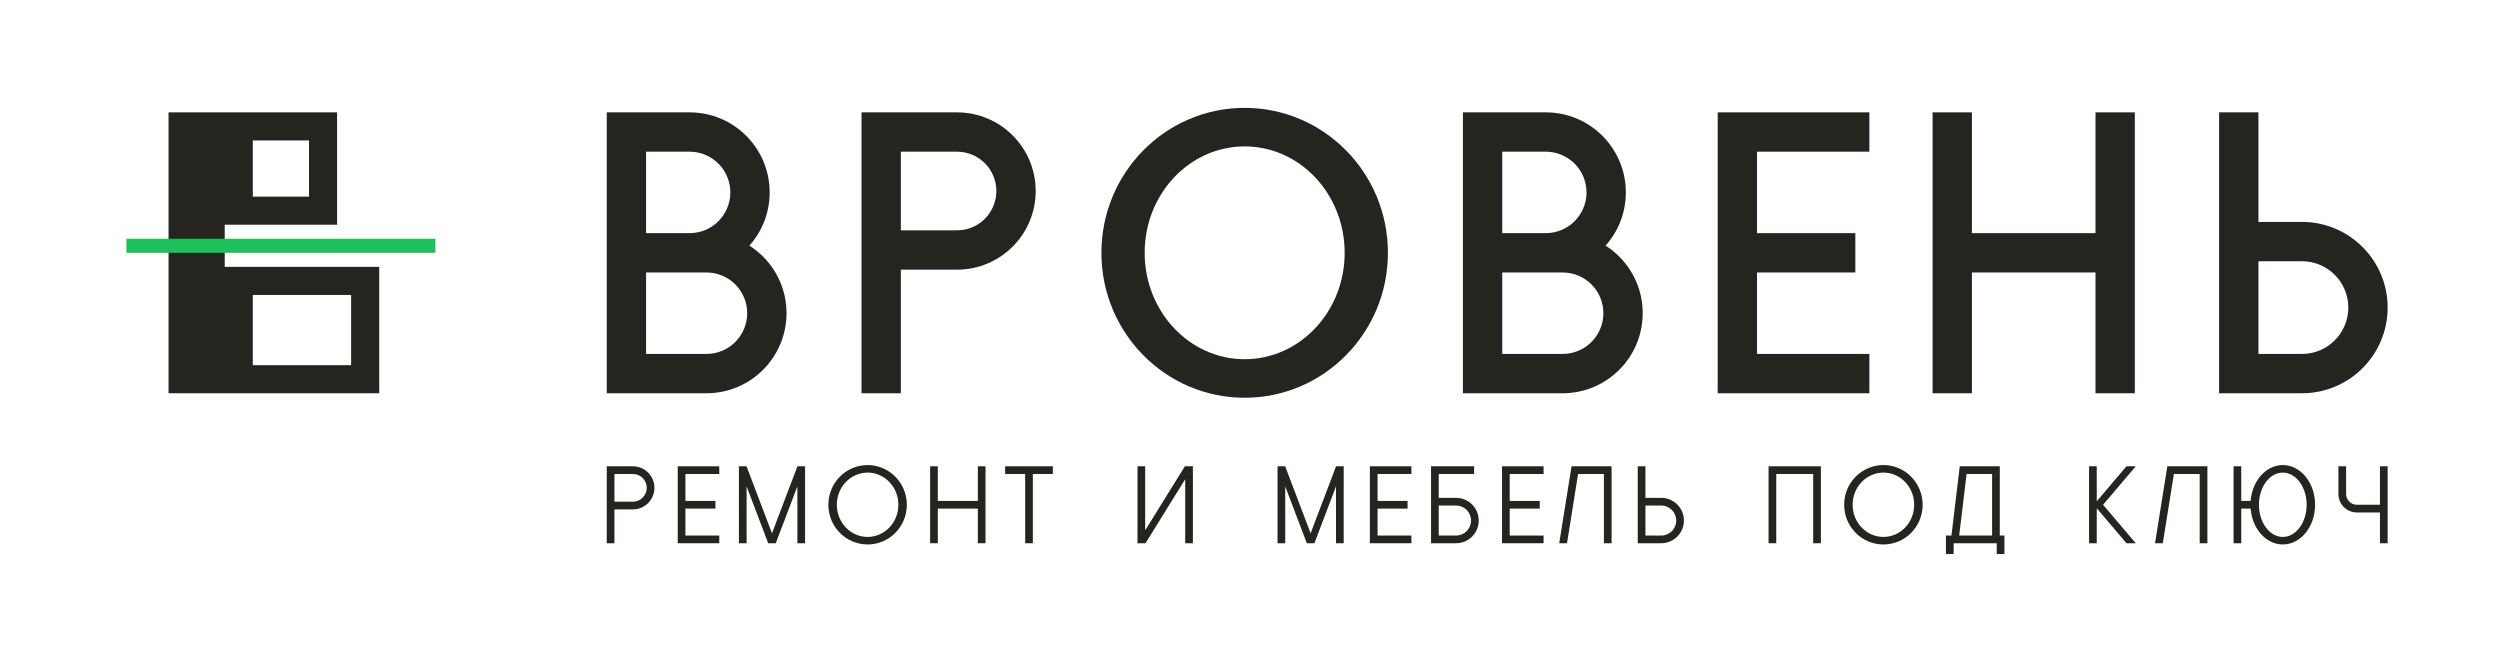
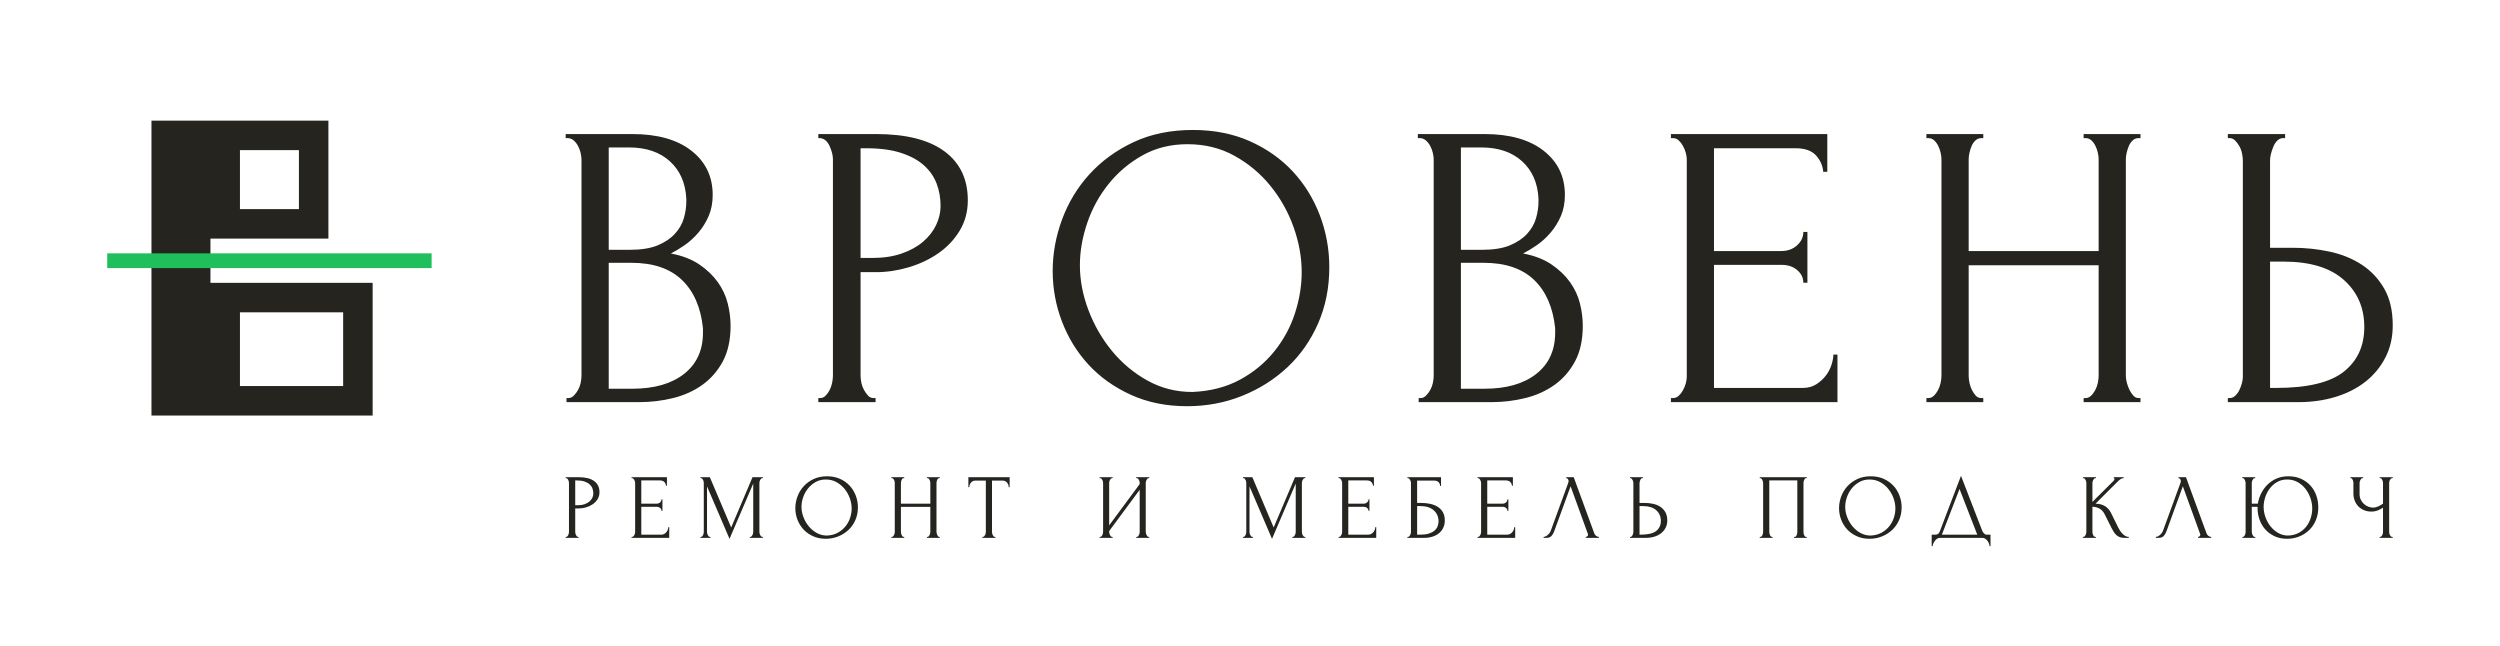
- <svg xmlns="http://www.w3.org/2000/svg" viewBox="0 0 890 233.39" width="890" height="233.39" role="img" aria-label="ВРОВЕНЬ">
-   <g transform="translate(40 30) scale(5)">
+ <svg xmlns="http://www.w3.org/2000/svg" viewBox="0 0 932.52 240.62" width="932.52" height="240.62" role="img" aria-label="ВРОВЕНЬ">
+   <g transform="translate(34.5 34) scale(5.5)">
    <path fill="#26241F" fill-rule="evenodd" d="M4 2H8V22H4ZM8 2H16V10H8ZM10 4V8H14V4ZM8 13H19V22H8ZM10 15V20H17V15Z" />
    <path fill="#1FBF5B" d="M1 11H23V12H1Z" />
  </g>
-   <g transform="translate(216 40) scale(1)" fill="#26241F">
-     <path transform="translate(0 0)" d="M0 0H14V100H0ZM0 0H29.5A28.5 28.5 0 0 1 29.5 57H0ZM14 14V43H29.5A14.5 14.5 0 0 0 29.5 14ZM0 43H35.5A28.5 28.5 0 0 1 35.5 100H0ZM14 57V86H35.5A14.5 14.5 0 0 0 35.5 57Z" />
-     <path transform="translate(90.7 0)" d="M0 0H14V100H0ZM0 0H34A28 28 0 0 1 34 56H0ZM14 14V42H34A14 14 0 0 0 34 14Z" />
-     <path transform="translate(176.1 0)" d="M0 50A51 51.6 0 1 1 102 50A51 51.6 0 1 1 0 50ZM15.4 50A35.6 37.88 0 1 0 86.6 50A35.6 37.88 0 1 0 15.4 50Z" />
-     <path transform="translate(304.8 0)" d="M0 0H14V100H0ZM0 0H29.5A28.5 28.5 0 0 1 29.5 57H0ZM14 14V43H29.5A14.5 14.5 0 0 0 29.5 14ZM0 43H35.5A28.5 28.5 0 0 1 35.5 100H0ZM14 57V86H35.5A14.5 14.5 0 0 0 35.5 57Z" />
-     <path transform="translate(395.5 0)" d="M0 0H14V100H0ZM0 0H54V14H0ZM0 43H49V57H0ZM0 86H54V100H0Z" />
-     <path transform="translate(472 0)" d="M0 0H14V100H0ZM58 0H72V100H58ZM0 43H72V57H0Z" />
-     <path transform="translate(574 0)" d="M0 0H14V100H0ZM0 39H29.5A30.5 30.5 0 0 1 29.5 100H0ZM14 53V86H29.5A16.5 16.5 0 0 0 29.5 53Z" />
+   <g transform="translate(211 50) scale(1)" fill="#26241F">
+     <path transform="translate(-6.52 0)" d="M6.82 98.48H7.58Q8.64 98.48 9.55 97.58Q10.45 96.67 11.14 95.45Q11.82 94.24 12.12 92.8Q12.42 91.36 12.42 90.15V9.55Q12.42 8.48 12.12 7.12Q11.82 5.76 11.14 4.47Q10.45 3.18 9.47 2.35Q8.48 1.52 7.27 1.52H6.52V0H31.36Q45.45 0 53.41 6.21Q61.36 12.42 61.36 22.73Q61.36 27.12 59.85 30.61Q58.33 34.09 55.98 36.82Q53.64 39.55 50.91 41.44Q48.18 43.33 45.76 44.55Q52.12 45.76 56.36 48.64Q60.61 51.52 63.26 55.23Q65.91 58.94 66.97 63.18Q68.03 67.42 68.03 71.52Q68.03 79.39 65.15 84.77Q62.27 90.15 57.5 93.56Q52.73 96.97 46.59 98.48Q40.45 100 33.94 100H6.82ZM57.73 72.42Q56.52 60.76 49.85 54.39Q43.18 48.03 31.06 48.03H22.58V95H31.36Q43.64 95 50.68 89.47Q57.73 83.94 57.73 74.09ZM51.52 24.09Q51.06 15.3 45.38 10.15Q39.7 5 30.15 5H22.58V43.18H30.45Q36.82 43.18 40.83 41.52Q44.85 39.85 47.27 37.2Q49.7 34.55 50.61 31.36Q51.52 28.18 51.52 25.15ZM100.76 0H122.27Q139.09 0 147.8 6.44Q156.52 12.88 156.52 24.7Q156.52 31.06 153.48 36.06Q150.45 41.06 145.53 44.47Q140.61 47.88 134.47 49.7Q128.33 51.52 122.27 51.52H116.52V90.15Q116.52 91.36 116.82 92.8Q117.12 94.24 117.8 95.45Q118.48 96.67 119.32 97.58Q120.15 98.48 121.36 98.48H122.12V100H100.76V98.48H101.52Q102.58 98.48 103.48 97.58Q104.39 96.67 105 95.45Q105.61 94.24 105.91 92.8Q106.21 91.36 106.21 90.15V9.39Q106.21 7.27 105 4.55Q103.79 1.82 101.52 1.52H100.76ZM116.52 5.3V46.21H121.06Q127.12 46.21 131.89 44.55Q136.67 42.88 139.85 40.15Q143.03 37.42 144.7 33.94Q146.36 30.45 146.36 26.82Q146.36 22.42 144.92 18.56Q143.48 14.7 140.23 11.74Q136.97 8.79 131.67 7.05Q126.36 5.3 118.64 5.3ZM240.45 -1.52Q252.27 -1.52 261.67 2.65Q271.06 6.82 277.65 13.86Q284.24 20.91 287.8 30.23Q291.36 39.55 291.36 49.7Q291.36 61.06 287.2 70.61Q283.03 80.15 275.76 86.97Q268.48 93.79 258.86 97.65Q249.24 101.52 238.33 101.52Q226.67 101.52 217.35 97.27Q208.03 93.03 201.59 86.06Q195.15 79.09 191.67 70Q188.18 60.91 188.18 51.06Q188.18 41.36 191.67 31.89Q195.15 22.42 201.89 15Q208.64 7.58 218.33 3.03Q228.03 -1.52 240.45 -1.52ZM240.3 96.21Q250.45 95.76 258.11 91.59Q265.76 87.42 270.91 80.98Q276.06 74.55 278.56 66.82Q281.06 59.09 281.06 51.52Q281.06 43.18 278.03 34.7Q275 26.21 269.39 19.32Q263.79 12.42 255.98 8.11Q248.18 3.79 238.48 3.79Q229.09 3.79 221.67 7.95Q214.24 12.12 209.02 18.64Q203.79 25.15 201.06 33.18Q198.33 41.21 198.33 48.94Q198.33 57.27 201.52 65.68Q204.7 74.09 210.3 80.91Q215.91 87.73 223.56 91.97Q231.21 96.21 240.3 96.21ZM324.7 98.48H325.45Q326.52 98.48 327.42 97.58Q328.33 96.67 329.02 95.45Q329.7 94.24 330 92.8Q330.3 91.36 330.3 90.15V9.55Q330.3 8.48 330 7.12Q329.7 5.76 329.02 4.47Q328.33 3.18 327.35 2.35Q326.36 1.52 325.15 1.52H324.39V0H349.24Q363.33 0 371.29 6.21Q379.24 12.42 379.24 22.73Q379.24 27.12 377.73 30.61Q376.21 34.09 373.86 36.82Q371.52 39.55 368.79 41.44Q366.06 43.33 363.64 44.55Q370 45.76 374.24 48.64Q378.48 51.52 381.14 55.23Q383.79 58.94 384.85 63.18Q385.91 67.42 385.91 71.52Q385.91 79.39 383.03 84.77Q380.15 90.15 375.38 93.56Q370.61 96.97 364.47 98.48Q358.33 100 351.82 100H324.7ZM375.61 72.42Q374.39 60.76 367.73 54.39Q361.06 48.03 348.94 48.03H340.45V95H349.24Q361.52 95 368.56 89.47Q375.61 83.94 375.61 74.09ZM369.39 24.09Q368.94 15.3 363.26 10.15Q357.58 5 348.03 5H340.45V43.18H348.33Q354.7 43.18 358.71 41.52Q362.73 39.85 365.15 37.2Q367.58 34.55 368.48 31.36Q369.39 28.18 369.39 25.15ZM418.79 98.48H419.55Q420.76 98.48 421.67 97.65Q422.58 96.82 423.26 95.61Q423.94 94.39 424.32 93.03Q424.7 91.67 424.7 90.45V9.39Q424.7 8.33 424.32 6.97Q423.94 5.61 423.26 4.39Q422.58 3.18 421.67 2.35Q420.76 1.52 419.55 1.52H418.79V0H477.12V14.09H475.61Q475.3 10.61 472.88 7.95Q470.45 5.3 465.3 5.3H434.85V43.64H460Q463.48 43.64 465.83 41.52Q468.18 39.39 468.18 36.52H469.7V55.45H468.18Q468.18 52.73 465.91 50.76Q463.64 48.79 460 48.79H434.85V94.7H468.03Q470.91 94.7 473.03 93.33Q475.15 91.97 476.59 90.08Q478.03 88.18 478.71 85.98Q479.39 83.79 479.39 82.27H480.91V100H418.79ZM572.73 98.48H573.48Q574.55 98.48 575.45 97.65Q576.36 96.82 577.05 95.53Q577.73 94.24 578.03 92.8Q578.33 91.36 578.33 90.15V48.94H529.85V90.15Q529.85 91.36 530.15 92.8Q530.45 94.24 531.06 95.45Q531.67 96.67 532.5 97.58Q533.33 98.48 534.55 98.48H535.3V100H514.09V98.48H514.85Q515.91 98.48 516.82 97.65Q517.73 96.82 518.41 95.53Q519.09 94.24 519.39 92.8Q519.7 91.36 519.7 90.15V9.39Q519.7 8.33 519.39 6.97Q519.09 5.61 518.48 4.39Q517.88 3.18 516.97 2.35Q516.06 1.52 514.85 1.52H514.09V0H535.3V1.52H534.55Q533.33 1.52 532.42 2.35Q531.52 3.18 530.98 4.39Q530.45 5.61 530.15 6.97Q529.85 8.33 529.85 9.39V43.64H578.33V9.39Q578.33 8.33 578.03 6.97Q577.73 5.61 577.12 4.39Q576.52 3.18 575.61 2.35Q574.7 1.52 573.48 1.52H572.73V0H593.94V1.52H593.18Q591.97 1.52 591.06 2.35Q590.15 3.18 589.62 4.39Q589.09 5.61 588.79 6.97Q588.48 8.33 588.48 9.39V90.15Q588.48 91.36 588.86 92.8Q589.24 94.24 589.85 95.45Q590.45 96.67 591.29 97.58Q592.12 98.48 593.18 98.48H593.94V100H572.73ZM626.52 98.48H627.27Q628.33 98.48 629.24 97.65Q630.15 96.82 630.76 95.61Q631.36 94.39 631.74 93.03Q632.12 91.67 632.12 90.61V9.85Q632.12 8.79 631.82 7.27Q631.52 5.76 630.83 4.55Q630.15 3.33 629.24 2.42Q628.33 1.52 627.27 1.52H626.52V0H647.88V1.52H646.82Q644.7 1.82 643.48 4.77Q642.27 7.73 642.27 9.85V42.42H650.76Q657.73 42.42 664.47 43.86Q671.21 45.3 676.44 48.71Q681.67 52.12 684.85 57.65Q688.03 63.18 688.03 71.36Q688.03 78.03 685.3 83.33Q682.58 88.64 677.88 92.35Q673.18 96.06 666.74 98.03Q660.3 100 652.88 100H626.52ZM644.55 94.7Q662.12 94.7 669.77 88.64Q677.42 82.58 677.42 71.97Q677.42 61.21 669.77 54.39Q662.12 47.58 647.27 47.58H642.27V94.7Z" />
  </g>
-   <g transform="translate(216 166) scale(0.273923)" fill="#26241F">
-     <path transform="translate(0 0)" d="M0 0H10V100H0ZM0 0H34A28 28 0 0 1 34 56H0ZM10 10V46H34A18 18 0 0 0 34 10Z" />
-     <path transform="translate(92.26 0)" d="M0 0H10V100H0ZM0 0H54V10H0ZM0 45H49V55H0ZM0 90H54V100H0Z" />
-     <path transform="translate(171.76 0)" d="M0 0H10V100H0ZM76 0H86V100H76ZM0.08 0L9.92 0L47.92 100L38.08 100ZM76.08 0L85.92 0L47.92 100L38.08 100Z" />
-     <path transform="translate(288.02 0)" d="M0 50A51 51.6 0 1 1 102 50A51 51.6 0 1 1 0 50ZM11 50A40 41.8 0 1 0 91 50A40 41.8 0 1 0 11 50Z" />
-     <path transform="translate(420.28 0)" d="M0 0H10V100H0ZM62 0H72V100H62ZM0 45H72V55H0Z" />
-     <path transform="translate(517.78 0)" d="M0 0H62V10H0ZM26 0H36V100H26Z" />
-     <path transform="translate(689.78 0)" d="M0 0H10V100H0ZM62 0H72V100H62ZM61.59 0L72.41 0L10.41 100L-0.41 100Z" />
-     <path transform="translate(871.78 0)" d="M0 0H10V100H0ZM76 0H86V100H76ZM0.08 0L9.92 0L47.92 100L38.08 100ZM76.08 0L85.92 0L47.92 100L38.08 100Z" />
-     <path transform="translate(991.78 0)" d="M0 0H10V100H0ZM0 0H54V10H0ZM0 45H49V55H0ZM0 90H54V100H0Z" />
-     <path transform="translate(1071.28 0)" d="M0 0H10V100H0ZM0 0H56V10H0ZM0 41H32.5A29.5 29.5 0 0 1 32.5 100H0ZM10 51V90H32.5A19.5 19.5 0 0 0 32.5 51Z" />
-     <path transform="translate(1163.54 0)" d="M0 0H10V100H0ZM0 0H54V10H0ZM0 45H49V55H0ZM0 90H54V100H0Z" />
-     <path transform="translate(1237.94 0)" d="M58 0H68V100H58ZM16 0H68V10H16ZM15.94 0L26.06 0L10.06 100L-0.06 100Z" />
-     <path transform="translate(1339.94 0)" d="M0 0H10V100H0ZM0 41H30.5A29.5 29.5 0 0 1 30.5 100H0ZM10 51V90H30.5A19.5 19.5 0 0 0 30.5 51Z" />
-     <path transform="translate(1509.94 0)" d="M0 0H10V100H0ZM58 0H68V100H58ZM0 0H68V10H0Z" />
-     <path transform="translate(1608.2 0)" d="M0 50A51 51.6 0 1 1 102 50A51 51.6 0 1 1 0 50ZM11 50A40 41.8 0 1 0 91 50A40 41.8 0 1 0 11 50Z" />
-     <path transform="translate(1740.46 0)" d="M60 0H70V100H60ZM18 0H70V10H18ZM17.96 0L28.04 0L16.04 100L5.96 100ZM0 90H76V100H0ZM0 100H10V114H0ZM66 100H76V114H66Z" />
-     <path transform="translate(1926.46 0)" d="M0 0H10V100H0ZM48.64 0L60.71 0L18.23 50L6.16 50ZM6.16 50L18.23 50L60.71 100L48.64 100Z" />
-     <path transform="translate(2012.26 0)" d="M58 0H68V100H58ZM16 0H68V10H16ZM15.94 0L26.06 0L10.06 100L-0.06 100Z" />
-     <path transform="translate(2114.26 0)" d="M0 0H10V100H0ZM0 45H32V55H0ZM22 50A42 51.6 0 1 1 106 50A42 51.6 0 1 1 22 50ZM33 50A31 41.8 0 1 0 95 50A31 41.8 0 1 0 33 50Z" />
-     <path transform="translate(2250.52 0)" d="M0 0H10V36A14 14 0 0 0 24 50H54V60H24A24 24 0 0 1 0 36ZM54 0H64V100H54Z" />
+   <g transform="translate(211 178) scale(0.226246)" fill="#26241F">
+     <path transform="translate(-6.67 0)" d="M6.67 0H28.18Q45 0 53.71 6.44Q62.42 12.88 62.42 24.7Q62.42 31.06 59.39 36.06Q56.36 41.06 51.44 44.47Q46.52 47.88 40.38 49.7Q34.24 51.52 28.18 51.52H22.42V90.15Q22.42 91.36 22.73 92.8Q23.03 94.24 23.71 95.45Q24.39 96.67 25.23 97.58Q26.06 98.48 27.27 98.48H28.03V100H6.67V98.48H7.42Q8.48 98.48 9.39 97.58Q10.3 96.67 10.91 95.45Q11.52 94.24 11.82 92.8Q12.12 91.36 12.12 90.15V9.39Q12.12 7.27 10.91 4.55Q9.7 1.82 7.42 1.52H6.67ZM22.42 5.3V46.21H26.97Q33.03 46.21 37.8 44.55Q42.58 42.88 45.76 40.15Q48.94 37.42 50.61 33.94Q52.27 30.45 52.27 26.82Q52.27 22.42 50.83 18.56Q49.39 14.7 46.14 11.74Q42.88 8.79 37.58 7.05Q32.27 5.3 24.55 5.3ZM115.3 98.48H116.06Q117.27 98.48 118.18 97.65Q119.09 96.82 119.77 95.61Q120.45 94.39 120.83 93.03Q121.21 91.67 121.21 90.45V9.39Q121.21 8.33 120.83 6.97Q120.45 5.61 119.77 4.39Q119.09 3.18 118.18 2.35Q117.27 1.52 116.06 1.52H115.3V0H173.64V14.09H172.12Q171.82 10.61 169.39 7.95Q166.97 5.3 161.82 5.3H131.36V43.64H156.52Q160 43.64 162.35 41.52Q164.7 39.39 164.7 36.52H166.21V55.45H164.7Q164.7 52.73 162.42 50.76Q160.15 48.79 156.52 48.79H131.36V94.7H164.55Q167.42 94.7 169.55 93.33Q171.67 91.97 173.11 90.08Q174.55 88.18 175.23 85.98Q175.91 83.79 175.91 82.27H177.42V100H115.3ZM310.3 98.48H311.06Q312.12 98.48 313.03 97.58Q313.94 96.67 314.62 95.45Q315.3 94.24 315.61 92.8Q315.91 91.36 315.91 90.15V10.45L276.82 101.67L239.7 15.15V90.15Q239.7 91.36 240 92.8Q240.3 94.24 240.98 95.45Q241.67 96.67 242.58 97.58Q243.48 98.48 244.7 98.48H245.45V100H228.94V98.48H229.7Q230.76 98.48 231.67 97.58Q232.58 96.67 233.18 95.45Q233.79 94.24 234.09 92.8Q234.39 91.36 234.39 90.15V9.39Q234.39 8.33 234.09 6.97Q233.79 5.61 233.18 4.39Q232.58 3.18 231.67 2.35Q230.76 1.52 229.7 1.52H228.94V0H244.39L279.55 82.88L314.7 0H331.82V1.52H331.06Q329.85 1.52 328.94 2.35Q328.03 3.18 327.35 4.39Q326.67 5.61 326.36 6.97Q326.06 8.33 326.06 9.39V90.15Q326.06 91.36 326.36 92.8Q326.67 94.24 327.35 95.45Q328.03 96.67 328.94 97.58Q329.85 98.48 331.06 98.48H331.82V100H310.3ZM437.58 -1.52Q449.39 -1.52 458.79 2.65Q468.18 6.82 474.77 13.86Q481.36 20.91 484.92 30.23Q488.48 39.55 488.48 49.7Q488.48 61.06 484.32 70.61Q480.15 80.15 472.88 86.97Q465.61 93.79 455.98 97.65Q446.36 101.52 435.45 101.52Q423.79 101.52 414.47 97.27Q405.15 93.03 398.71 86.06Q392.27 79.09 388.79 70Q385.3 60.91 385.3 51.06Q385.3 41.36 388.79 31.89Q392.27 22.42 399.02 15Q405.76 7.58 415.45 3.03Q425.15 -1.52 437.58 -1.52ZM437.42 96.21Q447.58 95.76 455.23 91.59Q462.88 87.42 468.03 80.98Q473.18 74.55 475.68 66.82Q478.18 59.09 478.18 51.52Q478.18 43.18 475.15 34.7Q472.12 26.21 466.52 19.32Q460.91 12.42 453.11 8.11Q445.3 3.79 435.61 3.79Q426.21 3.79 418.79 7.95Q411.36 12.12 406.14 18.64Q400.91 25.15 398.18 33.18Q395.45 41.21 395.45 48.94Q395.45 57.27 398.64 65.68Q401.82 74.09 407.42 80.91Q413.03 87.73 420.68 91.97Q428.33 96.21 437.42 96.21ZM602.27 98.48H603.03Q604.09 98.48 605 97.65Q605.91 96.82 606.59 95.53Q607.27 94.24 607.58 92.8Q607.88 91.36 607.88 90.15V48.94H559.39V90.15Q559.39 91.36 559.7 92.8Q560 94.24 560.61 95.45Q561.21 96.67 562.05 97.58Q562.88 98.48 564.09 98.48H564.85V100H543.64V98.48H544.39Q545.45 98.48 546.36 97.65Q547.27 96.82 547.95 95.53Q548.64 94.24 548.94 92.8Q549.24 91.36 549.24 90.15V9.39Q549.24 8.33 548.94 6.97Q548.64 5.61 548.03 4.39Q547.42 3.18 546.52 2.35Q545.61 1.52 544.39 1.52H543.64V0H564.85V1.52H564.09Q562.88 1.52 561.97 2.35Q561.06 3.18 560.53 4.39Q560 5.61 559.7 6.97Q559.39 8.33 559.39 9.39V43.64H607.88V9.39Q607.88 8.33 607.58 6.97Q607.27 5.61 606.67 4.39Q606.06 3.18 605.15 2.35Q604.24 1.52 603.03 1.52H602.27V0H623.48V1.52H622.73Q621.52 1.52 620.61 2.35Q619.7 3.18 619.17 4.39Q618.64 5.61 618.33 6.97Q618.03 8.33 618.03 9.39V90.15Q618.03 91.36 618.41 92.8Q618.79 94.24 619.39 95.45Q620 96.67 620.83 97.58Q621.67 98.48 622.73 98.48H623.48V100H602.27ZM714.39 98.48H715.15V100H693.64V98.48H694.39Q695.61 98.48 696.52 97.58Q697.42 96.67 698.11 95.45Q698.79 94.24 699.09 92.8Q699.39 91.36 699.39 90.15V5.61H681.82Q679.39 5.61 677.58 6.67Q675.76 7.73 674.55 9.32Q673.33 10.91 672.73 12.8Q672.12 14.7 672.12 16.52H670.61V0H738.64V16.52H737.12Q737.12 14.7 736.52 12.8Q735.91 10.91 734.7 9.32Q733.48 7.73 731.67 6.67Q729.85 5.61 727.42 5.61H709.55V90.15Q709.55 91.36 709.85 92.8Q710.15 94.24 710.83 95.45Q711.52 96.67 712.35 97.58Q713.18 98.48 714.39 98.48ZM947.27 98.48H948.03Q949.24 98.48 950.15 97.65Q951.06 96.82 951.74 95.53Q952.42 94.24 952.73 92.8Q953.03 91.36 953.03 90.15V20.76L902.73 88.79V90.15Q902.73 91.36 903.11 92.8Q903.48 94.24 904.09 95.45Q904.7 96.67 905.61 97.58Q906.52 98.48 907.73 98.48H908.48V100H886.97V98.48H887.73Q888.94 98.48 889.85 97.65Q890.76 96.82 891.44 95.53Q892.12 94.24 892.42 92.8Q892.73 91.36 892.73 90.15V9.39Q892.73 8.33 892.42 6.97Q892.12 5.61 891.44 4.39Q890.76 3.18 889.85 2.35Q888.94 1.52 887.73 1.52H886.97V0H908.48V1.52H907.27Q906.21 1.67 905.38 2.58Q904.55 3.48 903.94 4.62Q903.33 5.76 903.03 7.05Q902.73 8.33 902.73 9.39V79.39L953.03 11.36V9.39Q953.03 8.33 952.73 6.97Q952.42 5.61 951.74 4.39Q951.06 3.18 950.15 2.35Q949.24 1.52 948.03 1.52H947.27V0H968.79V1.52H968.03Q966.82 1.52 965.91 2.35Q965 3.18 964.39 4.39Q963.79 5.61 963.41 6.97Q963.03 8.33 963.03 9.39V90.15Q963.03 91.36 963.41 92.73Q963.79 94.09 964.39 95.38Q965 96.67 965.91 97.58Q966.82 98.48 968.03 98.48H968.79V100H947.27ZM1204.7 98.48H1205.45Q1206.52 98.48 1207.42 97.58Q1208.33 96.67 1209.02 95.45Q1209.7 94.24 1210 92.8Q1210.3 91.36 1210.3 90.15V10.45L1171.21 101.67L1134.09 15.15V90.15Q1134.09 91.36 1134.39 92.8Q1134.7 94.24 1135.38 95.45Q1136.06 96.67 1136.97 97.58Q1137.88 98.48 1139.09 98.48H1139.85V100H1123.33V98.48H1124.09Q1125.15 98.48 1126.06 97.58Q1126.97 96.67 1127.58 95.45Q1128.18 94.24 1128.48 92.8Q1128.79 91.36 1128.79 90.15V9.39Q1128.79 8.33 1128.48 6.97Q1128.18 5.61 1127.58 4.39Q1126.97 3.18 1126.06 2.35Q1125.15 1.52 1124.09 1.52H1123.33V0H1138.79L1173.94 82.88L1209.09 0H1226.21V1.52H1225.45Q1224.24 1.52 1223.33 2.35Q1222.42 3.18 1221.74 4.39Q1221.06 5.61 1220.76 6.97Q1220.45 8.33 1220.45 9.39V90.15Q1220.45 91.36 1220.76 92.8Q1221.06 94.24 1221.74 95.45Q1222.42 96.67 1223.33 97.58Q1224.24 98.48 1225.45 98.48H1226.21V100H1204.7ZM1280.91 98.48H1281.67Q1282.88 98.48 1283.79 97.65Q1284.7 96.82 1285.38 95.61Q1286.06 94.39 1286.44 93.03Q1286.82 91.67 1286.82 90.45V9.39Q1286.82 8.33 1286.44 6.97Q1286.06 5.61 1285.38 4.39Q1284.7 3.18 1283.79 2.35Q1282.88 1.52 1281.67 1.52H1280.91V0H1339.24V14.09H1337.73Q1337.42 10.61 1335 7.95Q1332.58 5.3 1327.42 5.3H1296.97V43.64H1322.12Q1325.61 43.64 1327.95 41.52Q1330.3 39.39 1330.3 36.52H1331.82V55.45H1330.3Q1330.3 52.73 1328.03 50.76Q1325.76 48.79 1322.12 48.79H1296.97V94.7H1330.15Q1333.03 94.7 1335.15 93.33Q1337.27 91.97 1338.71 90.08Q1340.15 88.18 1340.83 85.98Q1341.52 83.79 1341.52 82.27H1343.03V100H1280.91ZM1394.39 98.48H1395.15Q1396.36 98.48 1397.27 97.65Q1398.18 96.82 1398.86 95.61Q1399.55 94.39 1399.92 93.03Q1400.3 91.67 1400.3 90.45V9.39Q1400.3 8.33 1399.92 6.97Q1399.55 5.61 1398.86 4.39Q1398.18 3.18 1397.27 2.35Q1396.36 1.52 1395.15 1.52H1394.39V0H1449.85V14.39H1448.33Q1448.33 10.91 1445.91 8.26Q1443.48 5.61 1438.48 5.61H1410.45V42.42H1417.42Q1424.39 42.42 1431.29 43.79Q1438.18 45.15 1443.71 48.41Q1449.24 51.67 1452.65 57.27Q1456.06 62.88 1456.06 71.36Q1456.06 78.03 1453.56 83.33Q1451.06 88.64 1446.52 92.35Q1441.97 96.06 1435.68 98.03Q1429.39 100 1421.97 100H1394.39ZM1416.36 94.7Q1423.94 94.7 1429.47 93.03Q1435 91.36 1438.64 88.41Q1442.27 85.45 1444.02 81.44Q1445.76 77.42 1445.76 72.73Q1445.76 61.67 1437.88 54.62Q1430 47.58 1415.45 47.58H1410.45V94.7ZM1510 98.48H1510.76Q1511.97 98.48 1512.88 97.65Q1513.79 96.82 1514.47 95.61Q1515.15 94.39 1515.53 93.03Q1515.91 91.67 1515.91 90.45V9.39Q1515.91 8.33 1515.53 6.97Q1515.15 5.61 1514.47 4.39Q1513.79 3.18 1512.88 2.35Q1511.97 1.52 1510.76 1.52H1510V0H1568.33V14.09H1566.82Q1566.52 10.61 1564.09 7.95Q1561.67 5.3 1556.52 5.3H1526.06V43.64H1551.21Q1554.7 43.64 1557.05 41.52Q1559.39 39.39 1559.39 36.52H1560.91V55.45H1559.39Q1559.39 52.73 1557.12 50.76Q1554.85 48.79 1551.21 48.79H1526.06V94.7H1559.24Q1562.12 94.7 1564.24 93.33Q1566.36 91.97 1567.8 90.08Q1569.24 88.18 1569.92 85.98Q1570.61 83.79 1570.61 82.27H1572.12V100H1510ZM1636.36 89.39Q1635 93.33 1632.12 96.67Q1629.24 100 1623.64 100H1618.94V98.48Q1619.85 98.48 1621.36 97.95Q1622.88 97.42 1624.55 96.21Q1626.21 95 1627.88 93.11Q1629.55 91.21 1630.76 88.33L1659.39 9.85Q1660.15 7.58 1660.15 6.36Q1660.15 4.09 1658.86 2.8Q1657.58 1.52 1656.21 1.52V0H1668.64L1702.58 92.73Q1703.33 94.85 1705.45 96.59Q1707.58 98.33 1710.15 98.48V100H1688.48V98.48Q1689.7 98.48 1690.98 97.5Q1692.27 96.52 1692.27 94.85Q1692.27 94.39 1691.97 93.48L1663.48 15ZM1761.36 98.48H1762.12Q1763.18 98.48 1764.09 97.65Q1765 96.82 1765.61 95.61Q1766.21 94.39 1766.59 93.03Q1766.97 91.67 1766.97 90.61V9.85Q1766.97 8.79 1766.67 7.27Q1766.36 5.76 1765.68 4.55Q1765 3.33 1764.09 2.42Q1763.18 1.52 1762.12 1.52H1761.36V0H1782.73V1.52H1781.67Q1779.55 1.82 1778.33 4.77Q1777.12 7.73 1777.12 9.85V42.42H1785.61Q1792.58 42.42 1799.32 43.86Q1806.06 45.3 1811.29 48.71Q1816.52 52.12 1819.7 57.65Q1822.88 63.18 1822.88 71.36Q1822.88 78.03 1820.15 83.33Q1817.42 88.64 1812.73 92.35Q1808.03 96.06 1801.59 98.03Q1795.15 100 1787.73 100H1761.36ZM1779.39 94.7Q1796.97 94.7 1804.62 88.64Q1812.27 82.58 1812.27 71.97Q1812.27 61.21 1804.62 54.39Q1796.97 47.58 1782.12 47.58H1777.12V94.7ZM1975.3 98.48H1976.06Q1977.27 98.48 1978.18 97.65Q1979.09 96.82 1979.7 95.53Q1980.3 94.24 1980.61 92.8Q1980.91 91.36 1980.91 90.15V9.39Q1980.91 8.33 1980.53 6.97Q1980.15 5.61 1979.55 4.39Q1978.94 3.18 1978.03 2.35Q1977.12 1.52 1976.06 1.52H1975.3V0H2052.88V1.52H2051.67Q2050.61 1.52 2049.85 2.35Q2049.09 3.18 2048.56 4.47Q2048.03 5.76 2047.73 7.12Q2047.42 8.48 2047.42 9.39V90.15Q2047.42 91.36 2047.65 92.73Q2047.88 94.09 2048.41 95.38Q2048.94 96.67 2049.77 97.58Q2050.61 98.48 2051.67 98.48H2052.88V100H2031.67V98.48H2033.03Q2034.09 98.48 2034.92 97.58Q2035.76 96.67 2036.29 95.45Q2036.82 94.24 2037.05 92.8Q2037.27 91.36 2037.27 90.15V5.3H1991.06V90.15Q1991.06 91.36 1991.36 92.8Q1991.67 94.24 1992.2 95.45Q1992.73 96.67 1993.64 97.58Q1994.55 98.48 1995.76 98.48H1996.52V100H1975.3ZM2158.33 -1.52Q2170.15 -1.52 2179.55 2.65Q2188.94 6.82 2195.53 13.86Q2202.12 20.91 2205.68 30.23Q2209.24 39.55 2209.24 49.7Q2209.24 61.06 2205.08 70.61Q2200.91 80.15 2193.64 86.97Q2186.36 93.79 2176.74 97.65Q2167.12 101.52 2156.21 101.52Q2144.55 101.52 2135.23 97.27Q2125.91 93.03 2119.47 86.06Q2113.03 79.09 2109.55 70Q2106.06 60.91 2106.06 51.06Q2106.06 41.36 2109.55 31.89Q2113.03 22.42 2119.77 15Q2126.52 7.58 2136.21 3.03Q2145.91 -1.52 2158.33 -1.52ZM2158.18 96.21Q2168.33 95.76 2175.98 91.59Q2183.64 87.42 2188.79 80.98Q2193.94 74.55 2196.44 66.82Q2198.94 59.09 2198.94 51.52Q2198.94 43.18 2195.91 34.7Q2192.88 26.21 2187.27 19.32Q2181.67 12.42 2173.86 8.11Q2166.06 3.79 2156.36 3.79Q2146.97 3.79 2139.55 7.95Q2132.12 12.12 2126.89 18.64Q2121.67 25.15 2118.94 33.18Q2116.21 41.21 2116.21 48.94Q2116.21 57.27 2119.39 65.68Q2122.58 74.09 2128.18 80.91Q2133.79 87.73 2141.44 91.97Q2149.09 96.21 2158.18 96.21ZM2355.76 94.7V113.64H2354.24Q2354.09 111.67 2353.18 109.24Q2352.27 106.82 2350.68 104.77Q2349.09 102.73 2346.97 101.36Q2344.85 100 2342.27 100H2272.42Q2269.85 100 2267.73 101.44Q2265.61 102.88 2264.02 104.92Q2262.42 106.97 2261.44 109.39Q2260.45 111.82 2260.3 113.64H2258.79V94.7H2265.45Q2270.3 94.7 2272.27 89.09L2307.12 -2.27L2342.27 88.64Q2343.33 90.91 2345.15 92.8Q2346.97 94.7 2349.39 94.7ZM2275.61 94.7H2333.94L2304.7 19.39ZM2508.03 98.48H2508.79Q2510 98.48 2510.91 97.58Q2511.82 96.67 2512.5 95.45Q2513.18 94.24 2513.48 92.8Q2513.79 91.36 2513.79 90.15V9.39Q2513.79 8.33 2513.48 6.97Q2513.18 5.61 2512.5 4.39Q2511.82 3.18 2510.91 2.35Q2510 1.52 2508.94 1.52H2508.18V0H2529.7V1.52H2528.94Q2527.73 1.52 2526.82 2.35Q2525.91 3.18 2525.23 4.39Q2524.55 5.61 2524.17 6.97Q2523.79 8.33 2523.79 9.39V40.76L2558.94 5.76Q2560.15 4.55 2560.15 2.88Q2560.15 1.52 2558.94 1.52V0H2575.3V1.52Q2572.27 1.67 2569.92 3.33Q2567.58 5 2564.85 7.73L2528.94 43.64Q2538.79 43.94 2544.85 47.88Q2550.91 51.82 2554.39 58.79L2566.36 83.03Q2567.42 85.3 2569.17 87.95Q2570.91 90.61 2573.11 92.95Q2575.3 95.3 2578.03 96.89Q2580.76 98.48 2583.79 98.48V100H2576.21Q2571.82 100 2568.64 98.71Q2565.45 97.42 2563.11 95.23Q2560.76 93.03 2559.02 90.3Q2557.27 87.58 2555.91 84.85L2543.64 60.45Q2540.76 54.85 2535.68 51.89Q2530.61 48.94 2523.79 48.64V90.15Q2523.79 91.36 2524.09 92.73Q2524.39 94.09 2525 95.38Q2525.61 96.67 2526.52 97.5Q2527.42 98.33 2528.48 98.48H2529.55V100H2508.03ZM2645.76 89.39Q2644.39 93.33 2641.52 96.67Q2638.64 100 2633.03 100H2628.33V98.48Q2629.24 98.48 2630.76 97.95Q2632.27 97.42 2633.94 96.21Q2635.61 95 2637.27 93.11Q2638.94 91.21 2640.15 88.33L2668.79 9.85Q2669.55 7.58 2669.55 6.36Q2669.55 4.09 2668.26 2.8Q2666.97 1.52 2665.61 1.52V0H2678.03L2711.97 92.73Q2712.73 94.85 2714.85 96.59Q2716.97 98.33 2719.55 98.48V100H2697.88V98.48Q2699.09 98.48 2700.38 97.5Q2701.67 96.52 2701.67 94.85Q2701.67 94.39 2701.36 93.48L2672.88 15ZM2771.06 98.48H2771.82Q2772.88 98.48 2773.71 97.58Q2774.55 96.67 2775.15 95.45Q2775.76 94.24 2776.06 92.8Q2776.36 91.36 2776.36 90.15V9.39Q2776.36 8.33 2775.98 6.97Q2775.61 5.61 2775 4.39Q2774.39 3.18 2773.56 2.35Q2772.73 1.52 2771.67 1.52H2770.91V0H2792.27V1.52H2791.06Q2790 1.67 2789.17 2.58Q2788.33 3.48 2787.73 4.7Q2787.12 5.91 2786.82 7.2Q2786.52 8.48 2786.52 9.39V43.64H2796.52Q2797.88 35 2801.89 26.89Q2805.91 18.79 2812.27 12.42Q2818.64 6.06 2827.27 2.27Q2835.91 -1.52 2846.82 -1.52Q2858.64 -1.52 2867.8 2.65Q2876.97 6.82 2883.33 13.86Q2889.7 20.91 2892.95 30.23Q2896.21 39.55 2896.21 49.7Q2896.21 61.06 2892.27 70.61Q2888.33 80.15 2881.36 86.97Q2874.39 93.79 2865 97.65Q2855.61 101.52 2844.7 101.52Q2833.03 101.52 2824.02 97.27Q2815 93.03 2808.79 86.06Q2802.58 79.09 2799.32 70Q2796.06 60.91 2796.06 51.06V48.79H2786.52V90.15Q2786.52 91.36 2786.89 92.73Q2787.27 94.09 2787.88 95.38Q2788.48 96.67 2789.39 97.58Q2790.3 98.48 2791.36 98.48H2792.42V100H2771.06ZM2846.67 96.21Q2856.82 95.76 2864.32 91.59Q2871.82 87.42 2876.67 80.98Q2881.52 74.55 2883.86 66.82Q2886.21 59.09 2886.21 51.52Q2886.21 43.18 2883.33 34.7Q2880.45 26.21 2875.15 19.32Q2869.85 12.42 2862.2 8.11Q2854.55 3.79 2844.85 3.79Q2835.45 3.79 2828.26 7.95Q2821.06 12.12 2816.14 18.64Q2811.21 25.15 2808.64 33.18Q2806.06 41.21 2806.06 48.94Q2806.06 57.27 2809.02 65.68Q2811.97 74.09 2817.35 80.91Q2822.73 87.73 2830.15 91.97Q2837.58 96.21 2846.67 96.21ZM2997.27 98.48H2998.03Q2999.09 98.48 3000 97.65Q3000.91 96.82 3001.59 95.61Q3002.27 94.39 3002.58 93.03Q3002.88 91.67 3002.88 90.45V50.15Q2999.85 52.42 2994.7 54.55Q2989.55 56.67 2983.79 56.67Q2976.97 56.67 2971.44 54.32Q2965.91 51.97 2962.05 47.88Q2958.18 43.79 2956.14 38.41Q2954.09 33.03 2954.09 26.97V9.39Q2954.09 8.33 2953.79 6.97Q2953.48 5.61 2952.95 4.39Q2952.42 3.18 2951.59 2.35Q2950.76 1.52 2949.85 1.52H2949.09V0H2970.15V1.52H2969.39Q2968.18 1.52 2967.27 2.35Q2966.36 3.18 2965.68 4.39Q2965 5.61 2964.62 6.97Q2964.24 8.33 2964.24 9.39V27.88Q2964.24 32.88 2966.21 36.97Q2968.18 41.06 2971.36 44.02Q2974.55 46.97 2978.56 48.56Q2982.58 50.15 2986.67 50.15Q2990.76 50.15 2995 48.18Q2999.24 46.21 3002.88 43.64V9.39Q3002.88 8.33 3002.58 7.05Q3002.27 5.76 3001.74 4.62Q3001.21 3.48 3000.45 2.58Q2999.7 1.67 2998.64 1.52H2997.42V0H3018.94V1.52H3017.73Q3016.67 1.67 3015.76 2.58Q3014.85 3.48 3014.24 4.62Q3013.64 5.76 3013.33 7.05Q3013.03 8.33 3013.03 9.39V90.45Q3013.03 91.52 3013.33 92.88Q3013.64 94.24 3014.24 95.38Q3014.85 96.52 3015.76 97.42Q3016.67 98.33 3017.73 98.48H3018.94V100H2997.27Z" />
  </g>
</svg>
